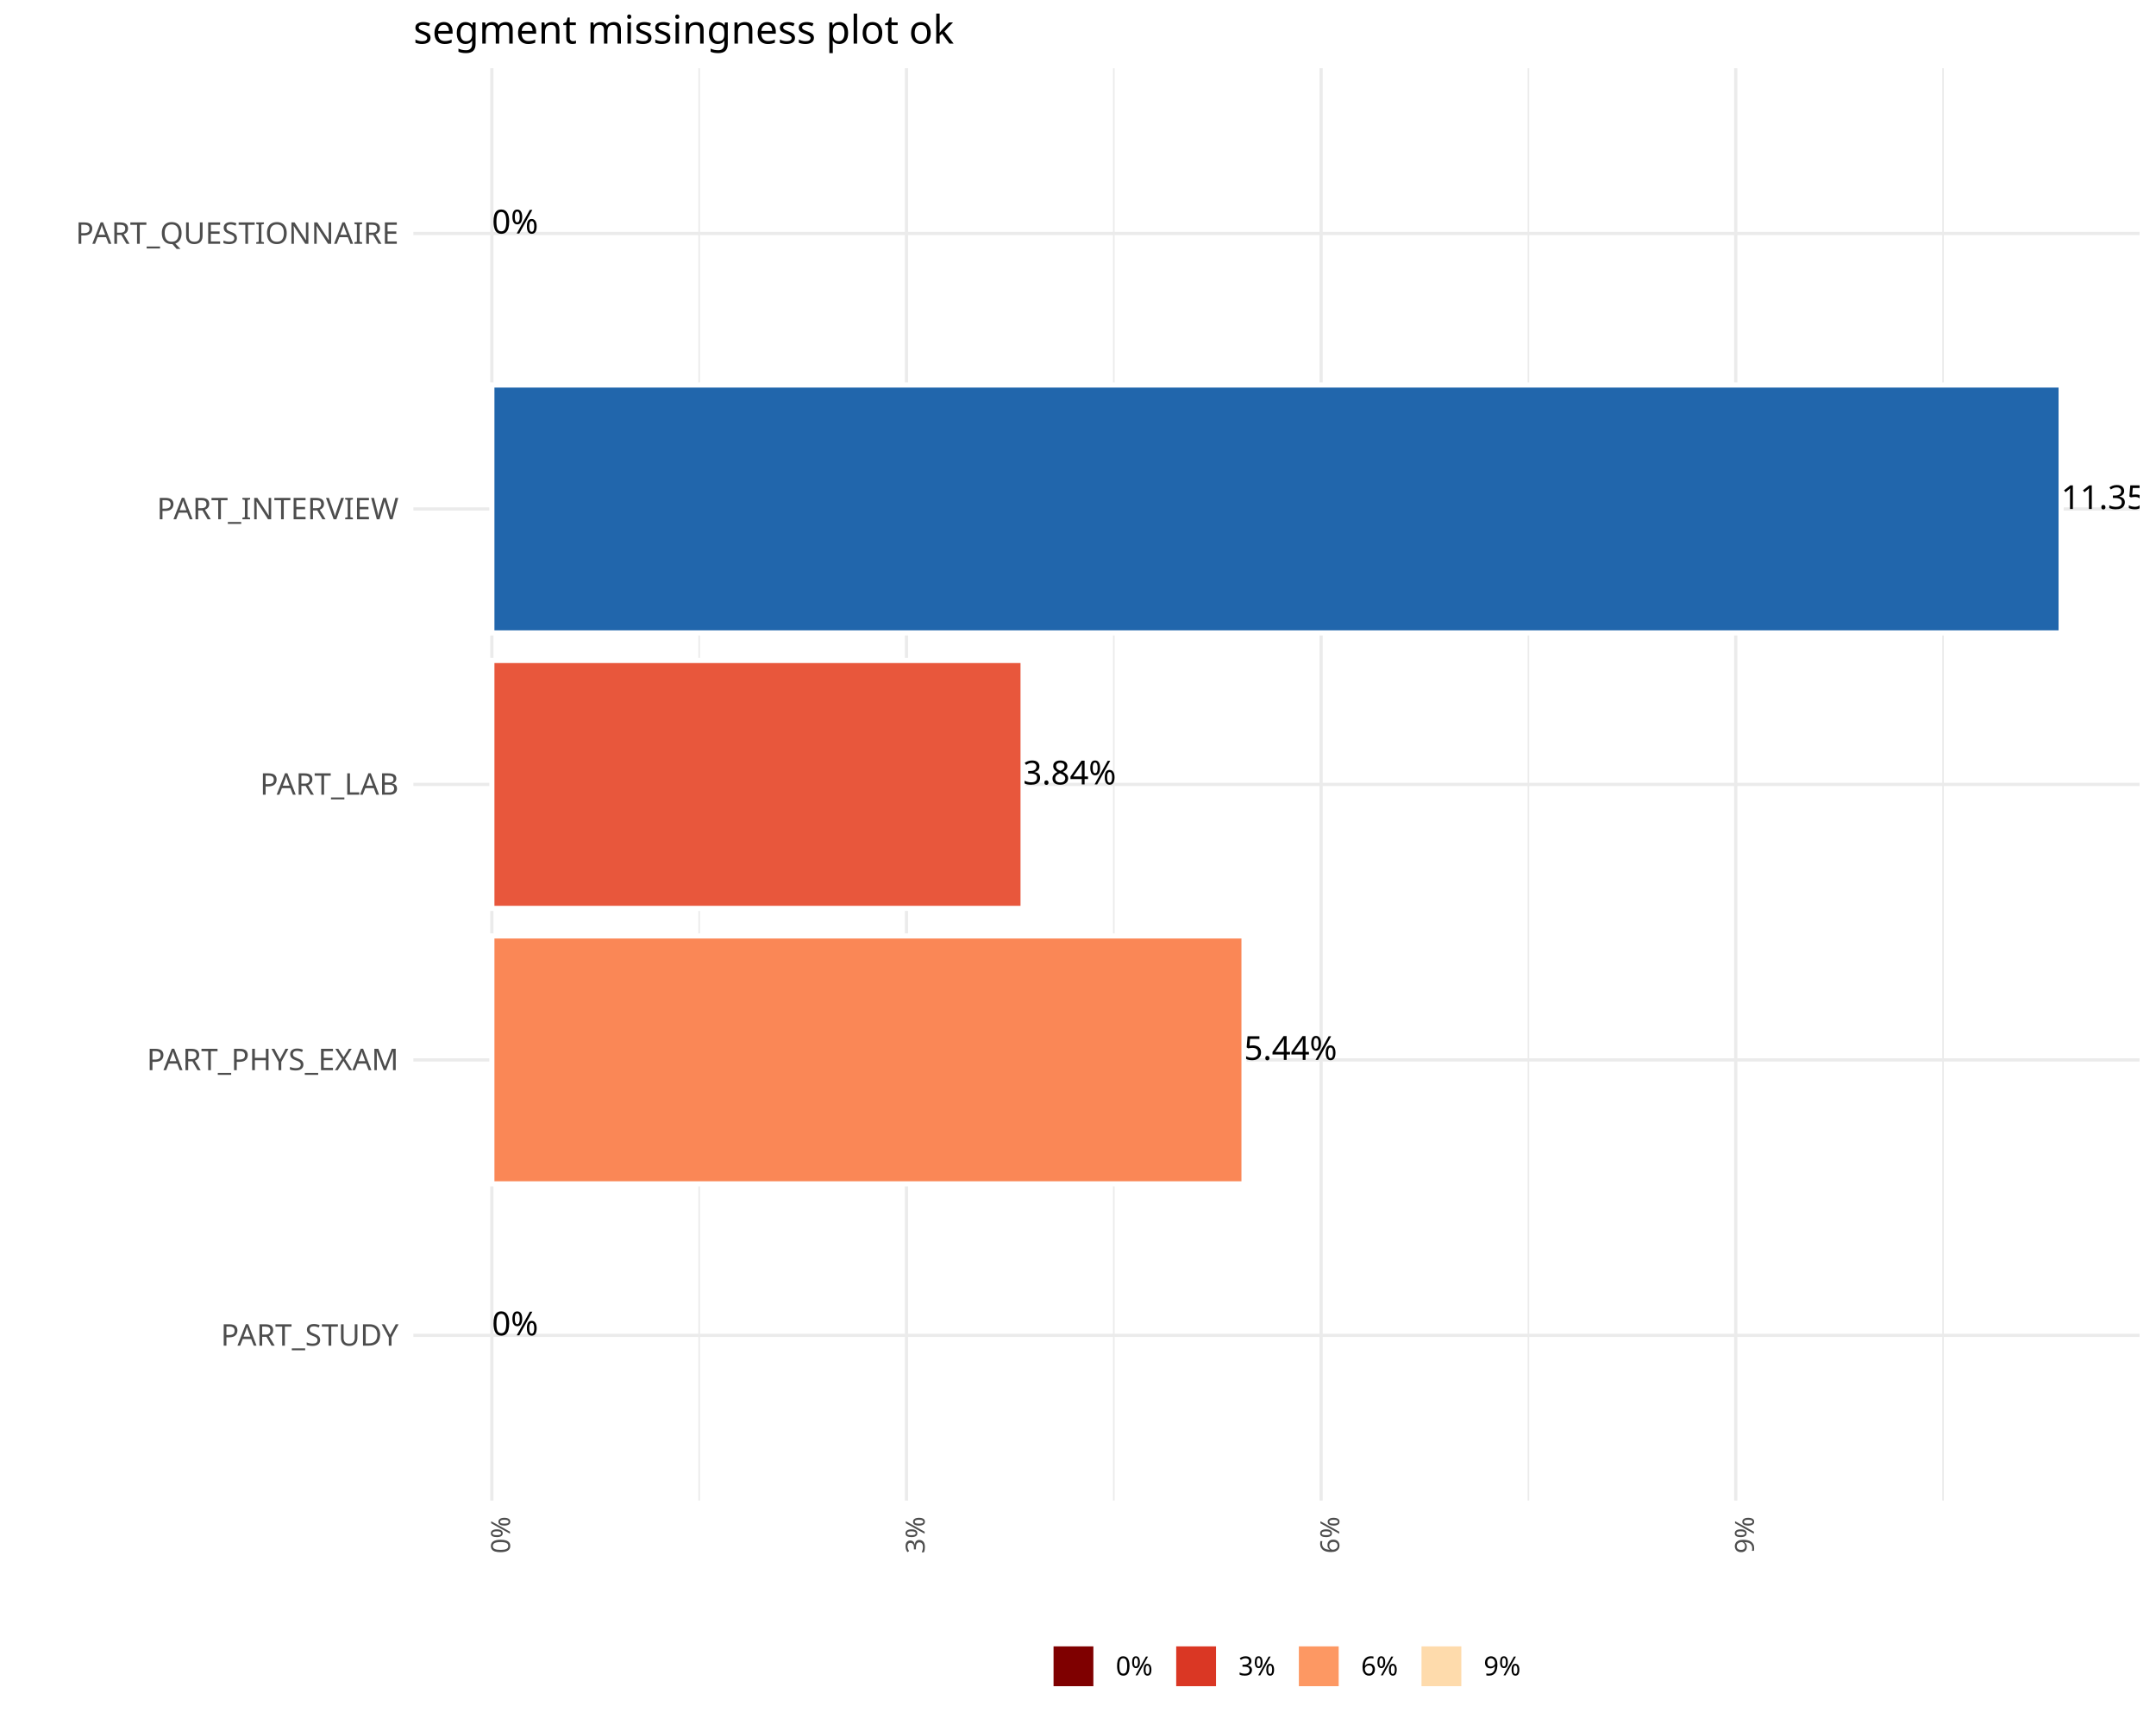
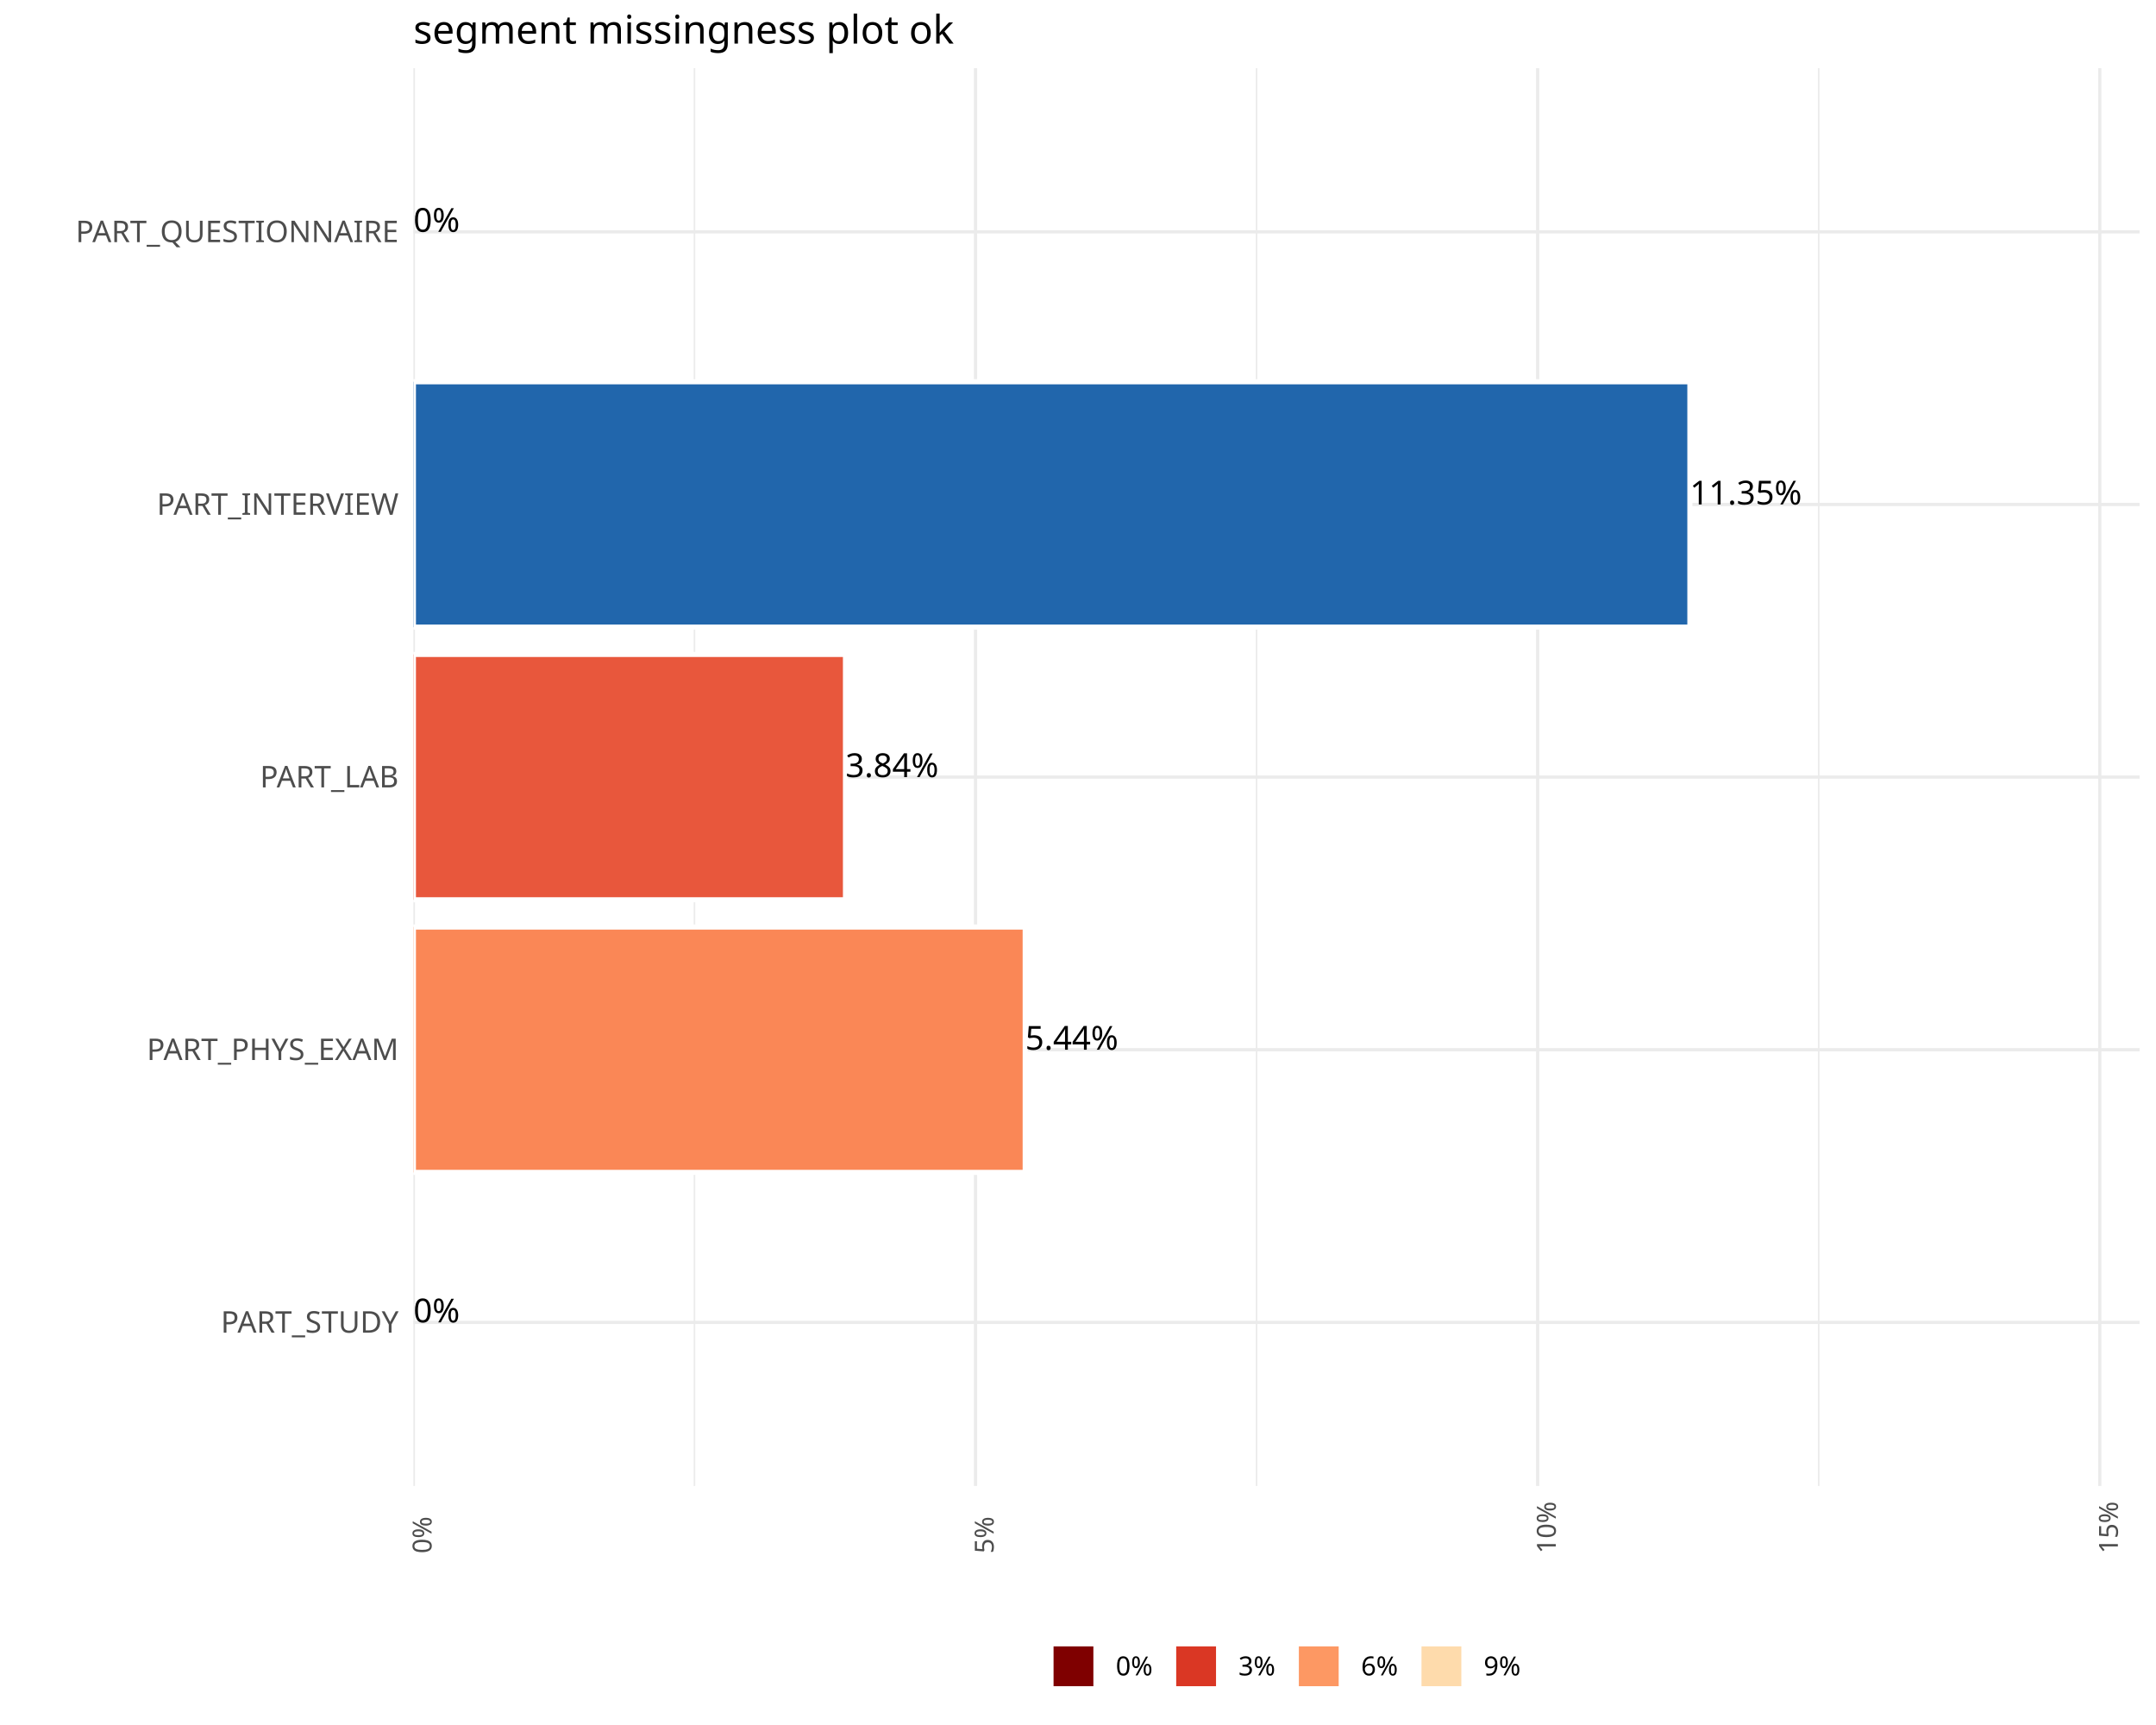
<svg xmlns="http://www.w3.org/2000/svg" class="svglite" data-engine-version="2.0" width="720.00pt" height="576.00pt" viewBox="0 0 720.00 576.00">
  <defs>
    <style type="text/css">
    .svglite line, .svglite polyline, .svglite polygon, .svglite path, .svglite rect, .svglite circle {
      fill: none;
      stroke: #000000;
      stroke-linecap: round;
      stroke-linejoin: round;
      stroke-miterlimit: 10.00;
    }
  </style>
  </defs>
  <rect width="100%" height="100%" style="stroke: none; fill: #FFFFFF;" />
  <defs>
    <clipPath id="cpMC4wMHw3MjAuMDB8MC4wMHw1NzYuMDA=">
      <rect x="0.00" y="0.00" width="720.00" height="576.00" />
    </clipPath>
  </defs>
  <g clip-path="url(#cpMC4wMHw3MjAuMDB8MC4wMHw1NzYuMDA=)">
</g>
  <defs>
-     <clipPath id="cpMTM4LjA1fDcxNC41MnwyMi43OHw1MDEuMDg=">
-       <rect x="138.05" y="22.78" width="576.47" height="478.29" />
+     <clipPath id="cpMTM4LjA1fDcxNC41MnwyMi43OHw0OTYuMTg=">
+       <rect x="138.05" y="22.78" width="576.47" height="473.40" />
    </clipPath>
  </defs>
-   <g clip-path="url(#cpMTM4LjA1fDcxNC41MnwyMi43OHw1MDEuMDg=)">
-     <polyline points="233.49,501.08 233.49,22.78 " style="stroke-width: 0.53; stroke: #EBEBEB; stroke-linecap: butt;" />
-     <polyline points="371.96,501.08 371.96,22.78 " style="stroke-width: 0.53; stroke: #EBEBEB; stroke-linecap: butt;" />
-     <polyline points="510.42,501.08 510.42,22.78 " style="stroke-width: 0.53; stroke: #EBEBEB; stroke-linecap: butt;" />
-     <polyline points="648.89,501.08 648.89,22.78 " style="stroke-width: 0.53; stroke: #EBEBEB; stroke-linecap: butt;" />
-     <polyline points="138.05,445.89 714.52,445.89 " style="stroke-width: 1.07; stroke: #EBEBEB; stroke-linecap: butt;" />
-     <polyline points="138.05,353.91 714.52,353.91 " style="stroke-width: 1.07; stroke: #EBEBEB; stroke-linecap: butt;" />
-     <polyline points="138.05,261.93 714.52,261.93 " style="stroke-width: 1.07; stroke: #EBEBEB; stroke-linecap: butt;" />
-     <polyline points="138.05,169.95 714.52,169.95 " style="stroke-width: 1.07; stroke: #EBEBEB; stroke-linecap: butt;" />
-     <polyline points="138.05,77.97 714.52,77.97 " style="stroke-width: 1.07; stroke: #EBEBEB; stroke-linecap: butt;" />
-     <polyline points="164.26,501.08 164.26,22.78 " style="stroke-width: 1.07; stroke: #EBEBEB; stroke-linecap: butt;" />
-     <polyline points="302.72,501.08 302.72,22.78 " style="stroke-width: 1.07; stroke: #EBEBEB; stroke-linecap: butt;" />
-     <polyline points="441.19,501.08 441.19,22.78 " style="stroke-width: 1.07; stroke: #EBEBEB; stroke-linecap: butt;" />
-     <polyline points="579.65,501.08 579.65,22.78 " style="stroke-width: 1.07; stroke: #EBEBEB; stroke-linecap: butt;" />
-     <rect x="164.26" y="404.50" width="0.00" height="82.78" style="stroke-width: 1.71; stroke: #FFFFFF; stroke-linecap: butt; stroke-linejoin: miter; fill: #7F0000;" />
-     <rect x="164.26" y="312.52" width="251.18" height="82.78" style="stroke-width: 1.71; stroke: #FFFFFF; stroke-linecap: butt; stroke-linejoin: miter; fill: #FA8756;" />
-     <rect x="164.26" y="220.54" width="177.40" height="82.78" style="stroke-width: 1.71; stroke: #FFFFFF; stroke-linecap: butt; stroke-linejoin: miter; fill: #E8573C;" />
-     <rect x="164.26" y="128.56" width="524.06" height="82.78" style="stroke-width: 1.71; stroke: #FFFFFF; stroke-linecap: butt; stroke-linejoin: miter; fill: #2166AC;" />
-     <rect x="164.26" y="36.58" width="0.00" height="82.78" style="stroke-width: 1.71; stroke: #FFFFFF; stroke-linecap: butt; stroke-linejoin: miter; fill: #7F0000;" />
-     <text x="164.26" y="445.89" style="font-size: 11.04px; font-family: sans;" textLength="19.02px" lengthAdjust="spacingAndGlyphs"> 0%</text>
-     <text x="415.44" y="353.91" style="font-size: 11.04px; font-family: sans;" textLength="34.37px" lengthAdjust="spacingAndGlyphs"> 5.44%</text>
-     <text x="341.66" y="261.93" style="font-size: 11.04px; font-family: sans;" textLength="34.37px" lengthAdjust="spacingAndGlyphs"> 3.84%</text>
-     <text x="688.32" y="169.95" style="font-size: 11.04px; font-family: sans;" textLength="40.51px" lengthAdjust="spacingAndGlyphs"> 11.35%</text>
-     <text x="164.26" y="77.97" style="font-size: 11.04px; font-family: sans;" textLength="19.02px" lengthAdjust="spacingAndGlyphs"> 0%</text>
+   <g clip-path="url(#cpMTM4LjA1fDcxNC41MnwyMi43OHw0OTYuMTg=)">
+     <polyline points="231.92,496.18 231.92,22.78 " style="stroke-width: 0.53; stroke: #EBEBEB; stroke-linecap: butt;" />
+     <polyline points="419.64,496.18 419.64,22.78 " style="stroke-width: 0.53; stroke: #EBEBEB; stroke-linecap: butt;" />
+     <polyline points="607.36,496.18 607.36,22.78 " style="stroke-width: 0.53; stroke: #EBEBEB; stroke-linecap: butt;" />
+     <polyline points="138.05,441.56 714.52,441.56 " style="stroke-width: 1.07; stroke: #EBEBEB; stroke-linecap: butt;" />
+     <polyline points="138.05,350.52 714.52,350.52 " style="stroke-width: 1.07; stroke: #EBEBEB; stroke-linecap: butt;" />
+     <polyline points="138.05,259.48 714.52,259.48 " style="stroke-width: 1.07; stroke: #EBEBEB; stroke-linecap: butt;" />
+     <polyline points="138.05,168.45 714.52,168.45 " style="stroke-width: 1.07; stroke: #EBEBEB; stroke-linecap: butt;" />
+     <polyline points="138.05,77.41 714.52,77.41 " style="stroke-width: 1.07; stroke: #EBEBEB; stroke-linecap: butt;" />
+     <polyline points="138.05,496.18 138.05,22.78 " style="stroke-width: 1.07; stroke: #EBEBEB; stroke-linecap: butt;" />
+     <polyline points="325.78,496.18 325.78,22.78 " style="stroke-width: 1.07; stroke: #EBEBEB; stroke-linecap: butt;" />
+     <polyline points="513.50,496.18 513.50,22.78 " style="stroke-width: 1.07; stroke: #EBEBEB; stroke-linecap: butt;" />
+     <polyline points="701.22,496.18 701.22,22.78 " style="stroke-width: 1.07; stroke: #EBEBEB; stroke-linecap: butt;" />
+     <rect x="138.05" y="400.59" width="0.00" height="81.93" style="stroke-width: 1.71; stroke: #FFFFFF; stroke-linecap: butt; stroke-linejoin: miter; fill: #7F0000;" />
+     <rect x="138.05" y="309.55" width="204.32" height="81.93" style="stroke-width: 1.71; stroke: #FFFFFF; stroke-linecap: butt; stroke-linejoin: miter; fill: #FA8756;" />
+     <rect x="138.05" y="218.52" width="144.30" height="81.93" style="stroke-width: 1.71; stroke: #FFFFFF; stroke-linecap: butt; stroke-linejoin: miter; fill: #E8573C;" />
+     <rect x="138.05" y="127.48" width="426.29" height="81.93" style="stroke-width: 1.71; stroke: #FFFFFF; stroke-linecap: butt; stroke-linejoin: miter; fill: #2166AC;" />
+     <rect x="138.05" y="36.44" width="0.00" height="81.93" style="stroke-width: 1.71; stroke: #FFFFFF; stroke-linecap: butt; stroke-linejoin: miter; fill: #7F0000;" />
+     <text x="138.05" y="441.56" style="font-size: 11.04px; font-family: sans;" textLength="19.02px" lengthAdjust="spacingAndGlyphs"> 0%</text>
+     <text x="342.38" y="350.52" style="font-size: 11.04px; font-family: sans;" textLength="34.37px" lengthAdjust="spacingAndGlyphs"> 5.44%</text>
+     <text x="282.36" y="259.48" style="font-size: 11.04px; font-family: sans;" textLength="34.37px" lengthAdjust="spacingAndGlyphs"> 3.84%</text>
+     <text x="564.34" y="168.45" style="font-size: 11.04px; font-family: sans;" textLength="40.51px" lengthAdjust="spacingAndGlyphs"> 11.35%</text>
+     <text x="138.05" y="77.41" style="font-size: 11.04px; font-family: sans;" textLength="19.02px" lengthAdjust="spacingAndGlyphs"> 0%</text>
  </g>
  <g clip-path="url(#cpMC4wMHw3MjAuMDB8MC4wMHw1NzYuMDA=)">
-     <text x="133.12" y="449.33" text-anchor="end" style="font-size: 10.00px; fill: #4D4D4D; font-family: sans;" textLength="66.14px" lengthAdjust="spacingAndGlyphs">PART_STUDY</text>
-     <text x="133.12" y="357.35" text-anchor="end" style="font-size: 10.00px; fill: #4D4D4D; font-family: sans;" textLength="93.39px" lengthAdjust="spacingAndGlyphs">PART_PHYS_EXAM</text>
-     <text x="133.12" y="265.37" text-anchor="end" style="font-size: 10.00px; fill: #4D4D4D; font-family: sans;" textLength="51.14px" lengthAdjust="spacingAndGlyphs">PART_LAB</text>
-     <text x="133.12" y="173.39" text-anchor="end" style="font-size: 10.00px; fill: #4D4D4D; font-family: sans;" textLength="87.80px" lengthAdjust="spacingAndGlyphs">PART_INTERVIEW</text>
-     <text x="133.12" y="81.41" text-anchor="end" style="font-size: 10.00px; fill: #4D4D4D; font-family: sans;" textLength="115.05px" lengthAdjust="spacingAndGlyphs">PART_QUESTIONNAIRE</text>
-     <text transform="translate(170.31,518.73) rotate(-90)" style="font-size: 8.80px; fill: #4D4D4D; font-family: sans;" textLength="12.72px" lengthAdjust="spacingAndGlyphs">0%</text>
-     <text transform="translate(308.78,518.73) rotate(-90)" style="font-size: 8.80px; fill: #4D4D4D; font-family: sans;" textLength="12.72px" lengthAdjust="spacingAndGlyphs">3%</text>
-     <text transform="translate(447.24,518.73) rotate(-90)" style="font-size: 8.80px; fill: #4D4D4D; font-family: sans;" textLength="12.72px" lengthAdjust="spacingAndGlyphs">6%</text>
-     <text transform="translate(585.71,518.73) rotate(-90)" style="font-size: 8.80px; fill: #4D4D4D; font-family: sans;" textLength="12.72px" lengthAdjust="spacingAndGlyphs">9%</text>
+     <text x="133.12" y="445.00" text-anchor="end" style="font-size: 10.00px; fill: #4D4D4D; font-family: sans;" textLength="66.14px" lengthAdjust="spacingAndGlyphs">PART_STUDY</text>
+     <text x="133.12" y="353.96" text-anchor="end" style="font-size: 10.00px; fill: #4D4D4D; font-family: sans;" textLength="93.39px" lengthAdjust="spacingAndGlyphs">PART_PHYS_EXAM</text>
+     <text x="133.12" y="262.92" text-anchor="end" style="font-size: 10.00px; fill: #4D4D4D; font-family: sans;" textLength="51.14px" lengthAdjust="spacingAndGlyphs">PART_LAB</text>
+     <text x="133.12" y="171.89" text-anchor="end" style="font-size: 10.00px; fill: #4D4D4D; font-family: sans;" textLength="87.80px" lengthAdjust="spacingAndGlyphs">PART_INTERVIEW</text>
+     <text x="133.12" y="80.85" text-anchor="end" style="font-size: 10.00px; fill: #4D4D4D; font-family: sans;" textLength="115.05px" lengthAdjust="spacingAndGlyphs">PART_QUESTIONNAIRE</text>
+     <text transform="translate(144.11,518.73) rotate(-90)" style="font-size: 8.80px; fill: #4D4D4D; font-family: sans;" textLength="12.72px" lengthAdjust="spacingAndGlyphs">0%</text>
+     <text transform="translate(331.83,518.73) rotate(-90)" style="font-size: 8.80px; fill: #4D4D4D; font-family: sans;" textLength="12.72px" lengthAdjust="spacingAndGlyphs">5%</text>
+     <text transform="translate(519.55,518.73) rotate(-90)" style="font-size: 8.80px; fill: #4D4D4D; font-family: sans;" textLength="17.61px" lengthAdjust="spacingAndGlyphs">10%</text>
+     <text transform="translate(707.27,518.73) rotate(-90)" style="font-size: 8.80px; fill: #4D4D4D; font-family: sans;" textLength="17.61px" lengthAdjust="spacingAndGlyphs">15%</text>
    <rect x="350.98" y="548.89" width="15.01" height="15.01" style="stroke-width: 1.71; stroke: #FFFFFF; stroke-linecap: butt; stroke-linejoin: miter; fill: #7F0000;" />
    <rect x="391.94" y="548.89" width="15.01" height="15.01" style="stroke-width: 1.71; stroke: #FFFFFF; stroke-linecap: butt; stroke-linejoin: miter; fill: #DA3724;" />
    <rect x="432.90" y="548.89" width="15.01" height="15.01" style="stroke-width: 1.71; stroke: #FFFFFF; stroke-linecap: butt; stroke-linejoin: miter; fill: #FD9863;" />
    <rect x="473.86" y="548.89" width="15.01" height="15.01" style="stroke-width: 1.71; stroke: #FFFFFF; stroke-linecap: butt; stroke-linejoin: miter; fill: #FEDBAC;" />
    <text x="372.61" y="559.43" style="font-size: 8.80px; font-family: sans;" textLength="12.72px" lengthAdjust="spacingAndGlyphs">0%</text>
    <text x="413.57" y="559.43" style="font-size: 8.80px; font-family: sans;" textLength="12.72px" lengthAdjust="spacingAndGlyphs">3%</text>
    <text x="454.53" y="559.43" style="font-size: 8.80px; font-family: sans;" textLength="12.72px" lengthAdjust="spacingAndGlyphs">6%</text>
    <text x="495.48" y="559.43" style="font-size: 8.80px; font-family: sans;" textLength="12.72px" lengthAdjust="spacingAndGlyphs">9%</text>
    <text x="138.05" y="14.56" style="font-size: 13.20px; font-family: sans;" textLength="169.52px" lengthAdjust="spacingAndGlyphs">segment missingness plot ok</text>
  </g>
</svg>
